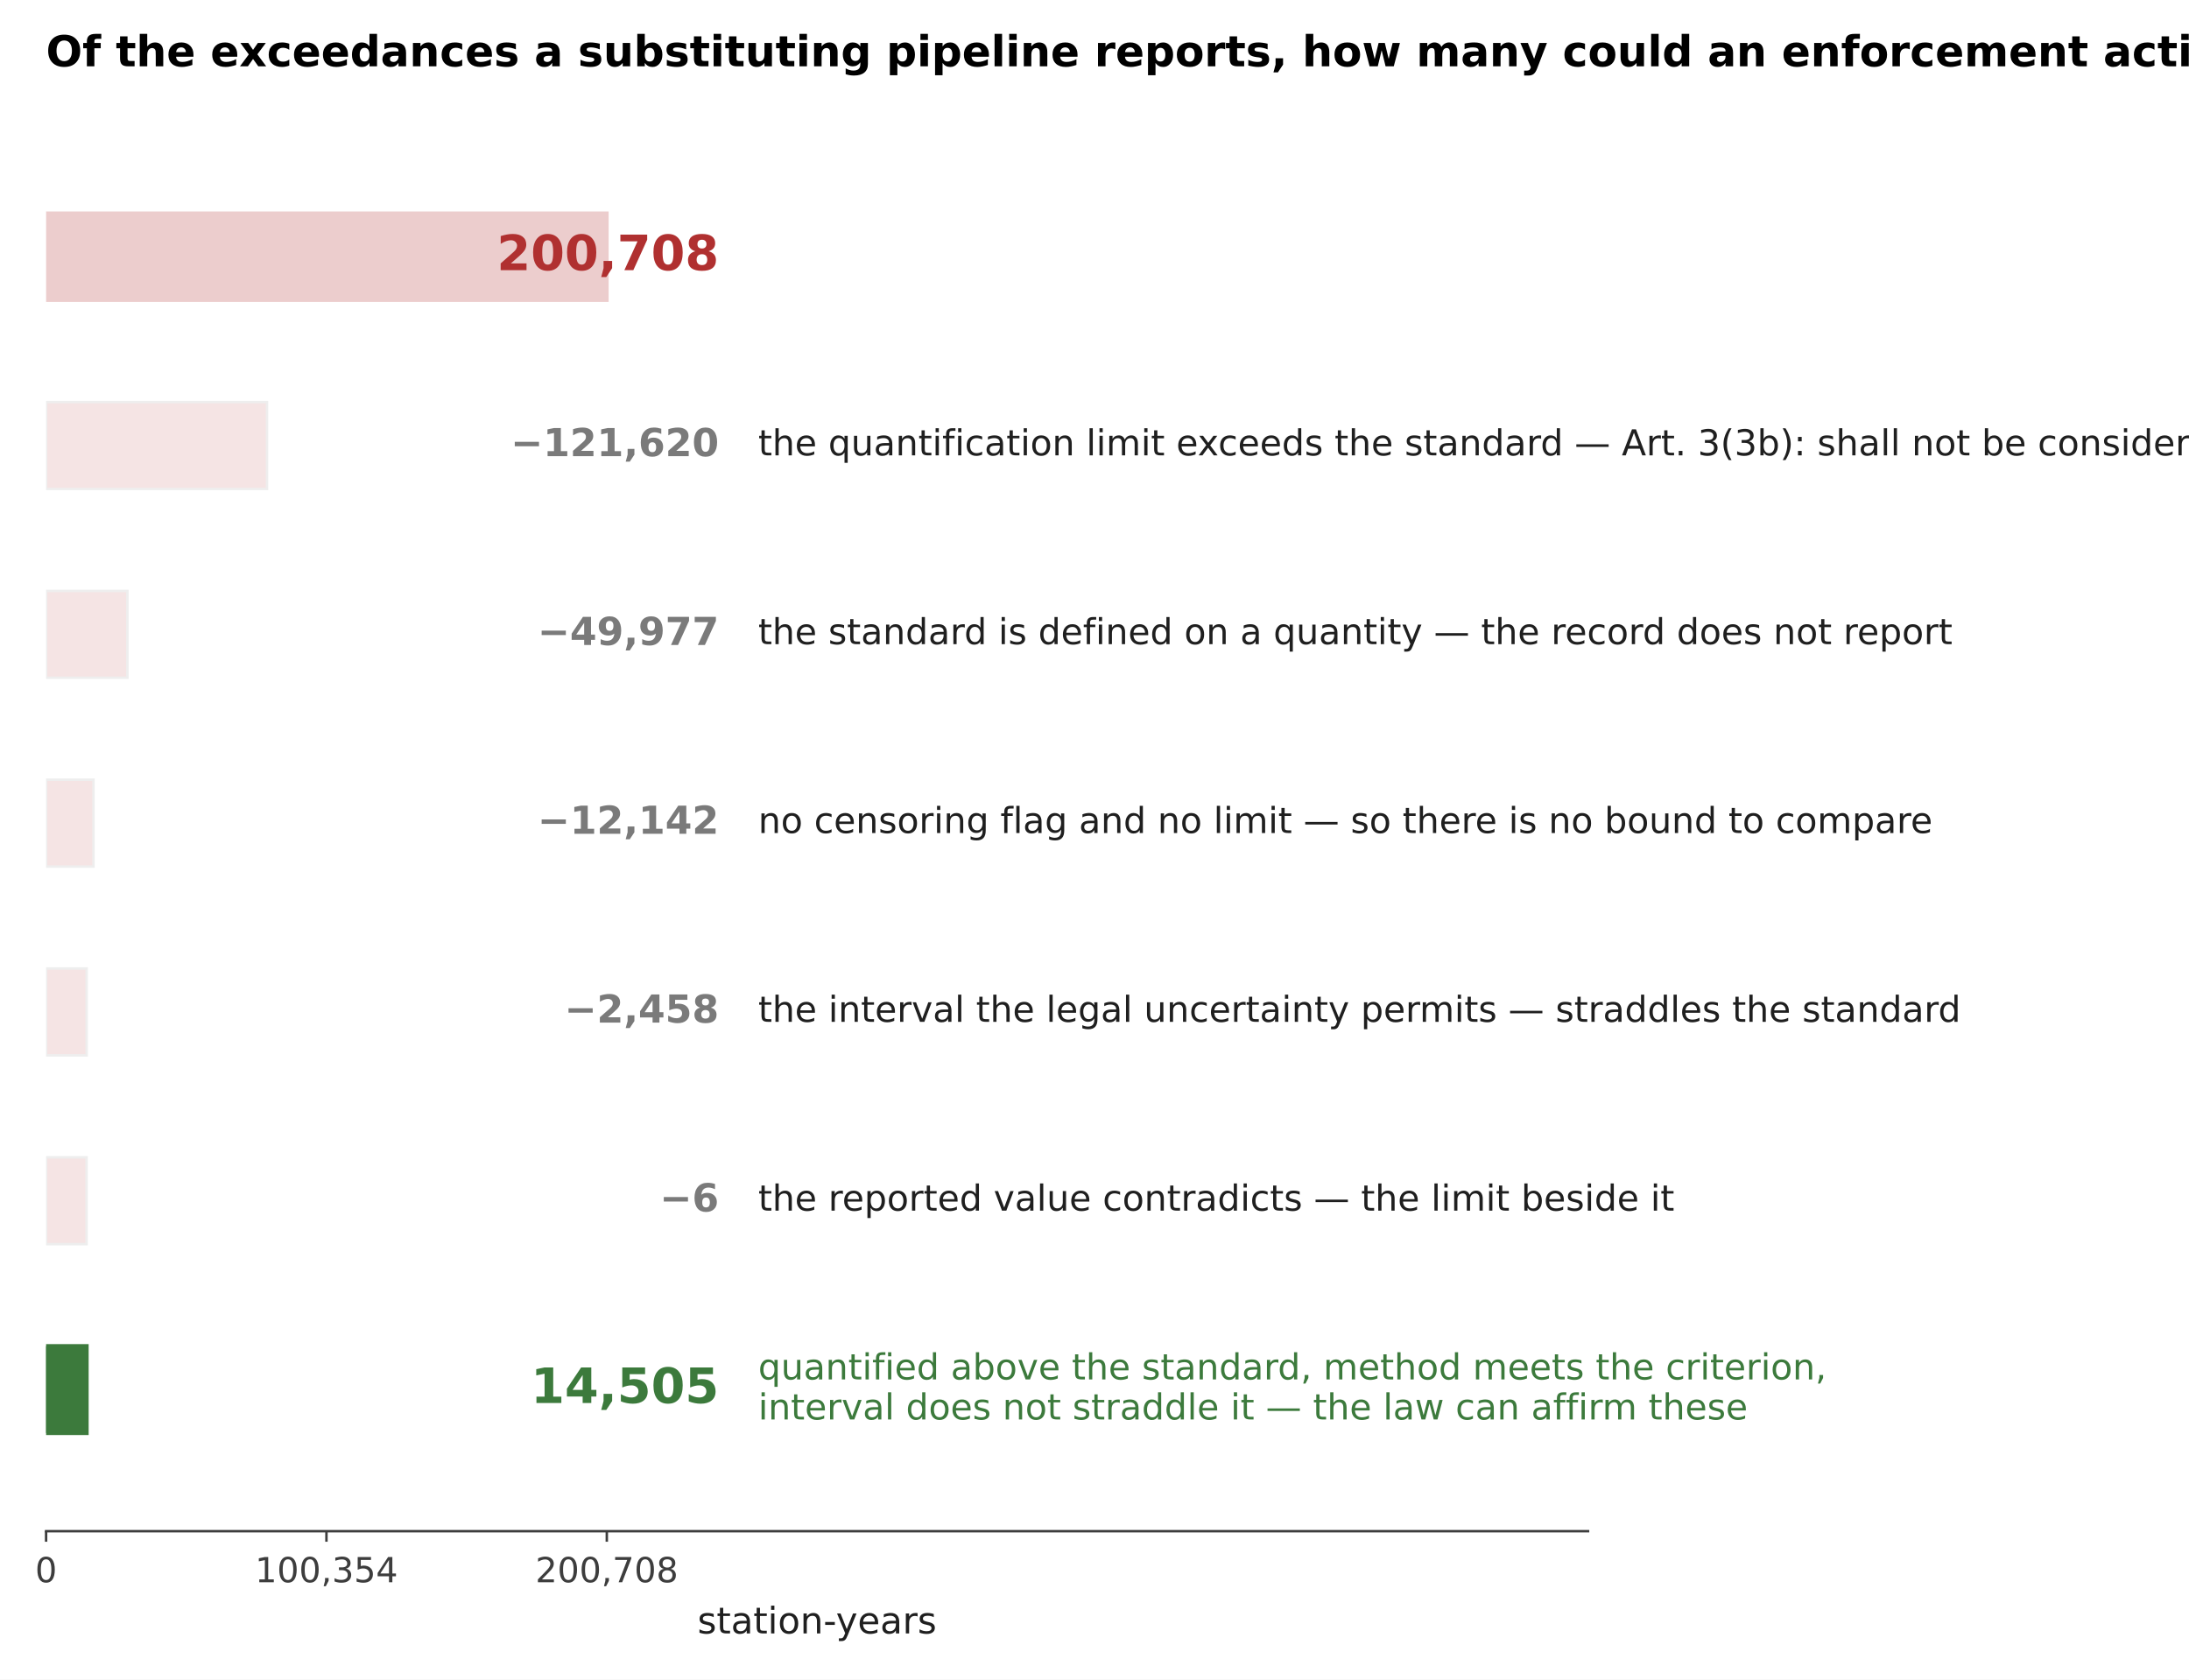
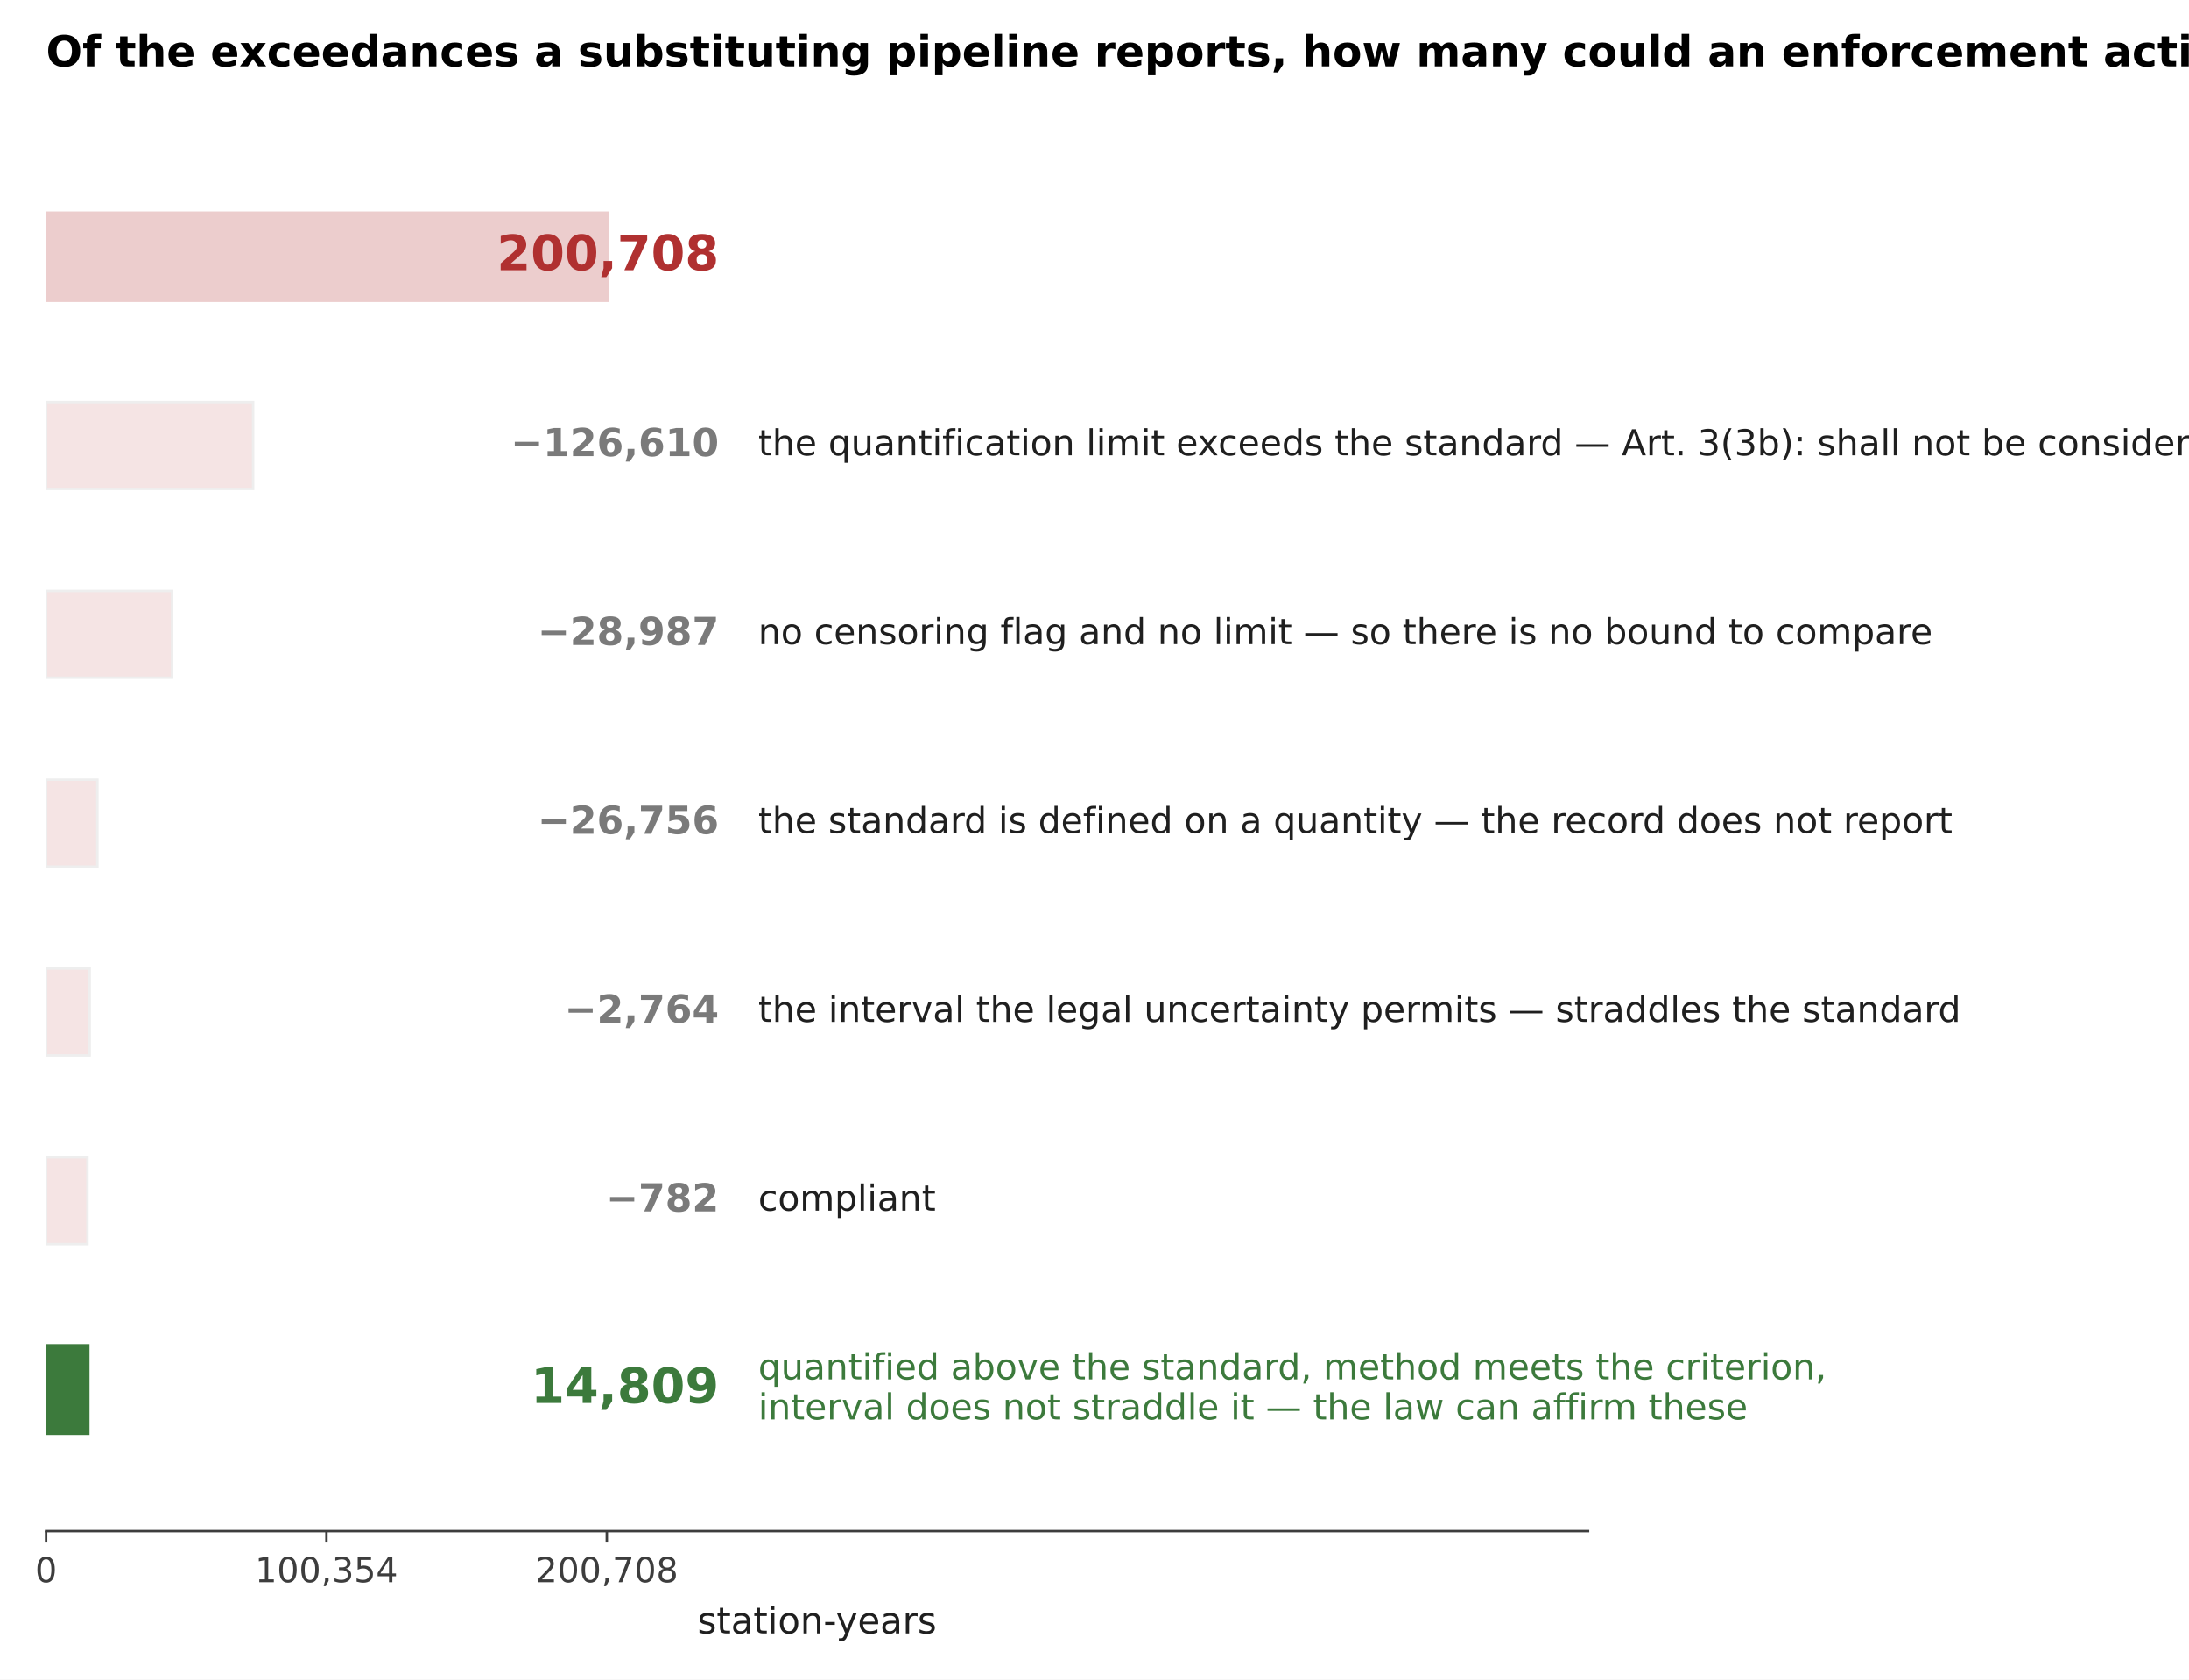
<svg xmlns="http://www.w3.org/2000/svg" xmlns:xlink="http://www.w3.org/1999/xlink" height="413.28pt" version="1.1" viewBox="0 0 538.56 413.28" width="538.56pt">
  <defs>
    <style type="text/css">*{stroke-linecap:butt;stroke-linejoin:round;}</style>
  </defs>
  <g id="figure_1">
    <g id="patch_1">
      <path d="M 0 413.28  L 538.56 413.28  L 538.56 0  L 0 0  z " style="fill:#ffffff;" />
    </g>
    <g id="axes_1">
      <g id="patch_2">
        <path d="M 11.34 376.78  L 390.708 376.78  L 390.708 28.32  L 11.34 28.32  z " style="fill:#ffffff;" />
      </g>
      <g id="patch_3">
-         <path clip-path="url(#p449413dc78)" d="M 11.34 73.852  L 149.292 73.852  L 149.292 52.48  L 11.34 52.48  z " style="fill:#b03030;opacity:0.24;stroke:#b03030;stroke-linejoin:miter;stroke-width:0.9;" />
+         <path clip-path="url(#pb3c9df1f19)" d="M 11.34 73.852  L 149.292 73.852  L 149.292 52.48  L 11.34 52.48  z " style="fill:#b03030;opacity:0.24;stroke:#b03030;stroke-linejoin:miter;stroke-width:0.9;" />
      </g>
      <g id="patch_4">
-         <path clip-path="url(#p449413dc78)" d="M 11.34 120.313  L 65.699 120.313  L 65.699 98.941  L 11.34 98.941  z " style="fill:#b03030;opacity:0.13;stroke:#7a7a7a;stroke-linejoin:miter;stroke-width:0.6;" />
+         <path clip-path="url(#pb3c9df1f19)" d="M 11.34 120.313  L 62.27 120.313  L 62.27 98.941  L 11.34 98.941  z " style="fill:#b03030;opacity:0.13;stroke:#7a7a7a;stroke-linejoin:miter;stroke-width:0.6;" />
      </g>
      <g id="patch_5">
-         <path clip-path="url(#p449413dc78)" d="M 11.34 166.775  L 31.349 166.775  L 31.349 145.403  L 11.34 145.403  z " style="fill:#b03030;opacity:0.13;stroke:#7a7a7a;stroke-linejoin:miter;stroke-width:0.6;" />
+         <path clip-path="url(#pb3c9df1f19)" d="M 11.34 166.775  L 42.346 166.775  L 42.346 145.403  L 11.34 145.403  z " style="fill:#b03030;opacity:0.13;stroke:#7a7a7a;stroke-linejoin:miter;stroke-width:0.6;" />
      </g>
      <g id="patch_6">
-         <path clip-path="url(#p449413dc78)" d="M 11.34 213.236  L 23.003 213.236  L 23.003 191.864  L 11.34 191.864  z " style="fill:#b03030;opacity:0.13;stroke:#7a7a7a;stroke-linejoin:miter;stroke-width:0.6;" />
+         <path clip-path="url(#pb3c9df1f19)" d="M 11.34 213.236  L 23.956 213.236  L 23.956 191.864  L 11.34 191.864  z " style="fill:#b03030;opacity:0.13;stroke:#7a7a7a;stroke-linejoin:miter;stroke-width:0.6;" />
      </g>
      <g id="patch_7">
-         <path clip-path="url(#p449413dc78)" d="M 11.34 259.697  L 21.314 259.697  L 21.314 238.325  L 11.34 238.325  z " style="fill:#b03030;opacity:0.13;stroke:#7a7a7a;stroke-linejoin:miter;stroke-width:0.6;" />
+         <path clip-path="url(#pb3c9df1f19)" d="M 11.34 259.697  L 22.056 259.697  L 22.056 238.325  L 11.34 238.325  z " style="fill:#b03030;opacity:0.13;stroke:#7a7a7a;stroke-linejoin:miter;stroke-width:0.6;" />
      </g>
      <g id="patch_8">
-         <path clip-path="url(#p449413dc78)" d="M 11.34 306.159  L 21.31 306.159  L 21.31 284.787  L 11.34 284.787  z " style="fill:#b03030;opacity:0.13;stroke:#7a7a7a;stroke-linejoin:miter;stroke-width:0.6;" />
+         <path clip-path="url(#pb3c9df1f19)" d="M 11.34 306.159  L 21.519 306.159  L 21.519 284.787  L 11.34 284.787  z " style="fill:#b03030;opacity:0.13;stroke:#7a7a7a;stroke-linejoin:miter;stroke-width:0.6;" />
      </g>
      <g id="patch_9">
-         <path clip-path="url(#p449413dc78)" d="M 11.34 352.62  L 21.31 352.62  L 21.31 331.248  L 11.34 331.248  z " style="fill:#3c7a3c;stroke:#3c7a3c;stroke-linejoin:miter;" />
+         <path clip-path="url(#pb3c9df1f19)" d="M 11.34 352.62  L 21.519 352.62  L 21.519 331.248  L 11.34 331.248  z " style="fill:#3c7a3c;stroke:#3c7a3c;stroke-linejoin:miter;" />
      </g>
      <g id="matplotlib.axis_1">
        <g id="xtick_1">
          <g id="line2d_1">
            <defs>
-               <path d="M 0 0  L 0 2.6  " id="m395328734e" style="stroke:#3d3d3d;stroke-width:0.6;" />
+               <path d="M 0 0  L 0 2.6  " id="me377b60fa9" style="stroke:#3d3d3d;stroke-width:0.6;" />
            </defs>
            <g>
-               <use style="fill:#3d3d3d;stroke:#3d3d3d;stroke-width:0.6;" x="11.34" xlink:href="#m395328734e" y="376.78" />
+               <use style="fill:#3d3d3d;stroke:#3d3d3d;stroke-width:0.6;" x="11.34" xlink:href="#me377b60fa9" y="376.78" />
            </g>
          </g>
          <g id="text_1">
            <text style="fill:#3d3d3d;font-family:DejaVu Sans;font-size:8.5px;font-stretch:normal;font-style:normal;font-weight:normal;text-anchor:middle;" transform="rotate(-0, 11.34, 389.3387)" x="11.34" y="389.339">0</text>
          </g>
        </g>
        <g id="xtick_2">
          <g id="line2d_2">
            <g>
-               <use style="fill:#3d3d3d;stroke:#3d3d3d;stroke-width:0.6;" x="80.316" xlink:href="#m395328734e" y="376.78" />
+               <use style="fill:#3d3d3d;stroke:#3d3d3d;stroke-width:0.6;" x="80.316" xlink:href="#me377b60fa9" y="376.78" />
            </g>
          </g>
          <g id="text_2">
            <text style="fill:#3d3d3d;font-family:DejaVu Sans;font-size:8.5px;font-stretch:normal;font-style:normal;font-weight:normal;text-anchor:middle;" transform="rotate(-0, 80.31609, 389.3387)" x="80.316" y="389.339">100,354</text>
          </g>
        </g>
        <g id="xtick_3">
          <g id="line2d_3">
            <g>
-               <use style="fill:#3d3d3d;stroke:#3d3d3d;stroke-width:0.6;" x="149.292" xlink:href="#m395328734e" y="376.78" />
+               <use style="fill:#3d3d3d;stroke:#3d3d3d;stroke-width:0.6;" x="149.292" xlink:href="#me377b60fa9" y="376.78" />
            </g>
          </g>
          <g id="text_3">
            <text style="fill:#3d3d3d;font-family:DejaVu Sans;font-size:8.5px;font-stretch:normal;font-style:normal;font-weight:normal;text-anchor:middle;" transform="rotate(-0, 149.2922, 389.3387)" x="149.292" y="389.339">200,708</text>
          </g>
        </g>
        <g id="text_4">
          <text style="fill:#1f1f1f;font-family:DejaVu Sans;font-size:9px;font-stretch:normal;font-style:normal;font-weight:normal;text-anchor:middle;" transform="rotate(-0, 201.0242, 401.945)" x="201.024" y="401.945">station-years</text>
        </g>
      </g>
      <g id="matplotlib.axis_2" />
      <g id="patch_10">
        <path d="M 11.34 376.78  L 390.708 376.78  " style="fill:none;stroke:#3d3d3d;stroke-linecap:square;stroke-linejoin:miter;stroke-width:0.6;" />
      </g>
      <g id="text_5">
        <text style="fill:#b03030;font-family:DejaVu Sans;font-size:12px;font-stretch:normal;font-style:normal;font-weight:bold;text-anchor:end;" transform="rotate(-0, 176.8826, 66.47725)" x="176.883" y="66.477">200,708</text>
      </g>
      <g id="text_6">
-         <text style="fill:#7a7a7a;font-family:DejaVu Sans;font-size:9.5px;font-stretch:normal;font-style:normal;font-weight:bold;text-anchor:end;" transform="rotate(-0, 176.8826, 112.2487)" x="176.883" y="112.249">−121,620</text>
+         <text style="fill:#7a7a7a;font-family:DejaVu Sans;font-size:9.5px;font-stretch:normal;font-style:normal;font-weight:bold;text-anchor:end;" transform="rotate(-0, 176.8826, 112.2487)" x="176.883" y="112.249">−126,610</text>
      </g>
      <g id="text_7">
        <text style="fill:#1f1f1f;font-family:DejaVu Sans;font-size:8.8px;font-stretch:normal;font-style:normal;font-weight:normal;text-anchor:start;" transform="rotate(-0, 186.5393, 112.0556)" x="186.539" y="112.056">the quantification limit exceeds the standard — Art. 3(3b): shall not be considered</text>
      </g>
      <g id="text_8">
-         <text style="fill:#7a7a7a;font-family:DejaVu Sans;font-size:9.5px;font-stretch:normal;font-style:normal;font-weight:bold;text-anchor:end;" transform="rotate(-0, 176.8826, 158.7101)" x="176.883" y="158.71">−49,977</text>
+         <text style="fill:#7a7a7a;font-family:DejaVu Sans;font-size:9.5px;font-stretch:normal;font-style:normal;font-weight:bold;text-anchor:end;" transform="rotate(-0, 176.8826, 158.7101)" x="176.883" y="158.71">−28,987</text>
      </g>
      <g id="text_9">
-         <text style="fill:#1f1f1f;font-family:DejaVu Sans;font-size:8.8px;font-stretch:normal;font-style:normal;font-weight:normal;text-anchor:start;" transform="rotate(-0, 186.5393, 158.5169)" x="186.539" y="158.517">the standard is defined on a quantity — the record does not report</text>
+         <text style="fill:#1f1f1f;font-family:DejaVu Sans;font-size:8.8px;font-stretch:normal;font-style:normal;font-weight:normal;text-anchor:start;" transform="rotate(-0, 186.5393, 158.5169)" x="186.539" y="158.517">no censoring flag and no limit — so there is no bound to compare</text>
      </g>
      <g id="text_10">
-         <text style="fill:#7a7a7a;font-family:DejaVu Sans;font-size:9.5px;font-stretch:normal;font-style:normal;font-weight:bold;text-anchor:end;" transform="rotate(-0, 176.8826, 205.1714)" x="176.883" y="205.171">−12,142</text>
+         <text style="fill:#7a7a7a;font-family:DejaVu Sans;font-size:9.5px;font-stretch:normal;font-style:normal;font-weight:bold;text-anchor:end;" transform="rotate(-0, 176.8826, 205.1714)" x="176.883" y="205.171">−26,756</text>
      </g>
      <g id="text_11">
-         <text style="fill:#1f1f1f;font-family:DejaVu Sans;font-size:8.8px;font-stretch:normal;font-style:normal;font-weight:normal;text-anchor:start;" transform="rotate(-0, 186.5393, 204.9783)" x="186.539" y="204.978">no censoring flag and no limit — so there is no bound to compare</text>
+         <text style="fill:#1f1f1f;font-family:DejaVu Sans;font-size:8.8px;font-stretch:normal;font-style:normal;font-weight:normal;text-anchor:start;" transform="rotate(-0, 186.5393, 204.9783)" x="186.539" y="204.978">the standard is defined on a quantity — the record does not report</text>
      </g>
      <g id="text_12">
-         <text style="fill:#7a7a7a;font-family:DejaVu Sans;font-size:9.5px;font-stretch:normal;font-style:normal;font-weight:bold;text-anchor:end;" transform="rotate(-0, 176.8826, 251.6327)" x="176.883" y="251.633">−2,458</text>
+         <text style="fill:#7a7a7a;font-family:DejaVu Sans;font-size:9.5px;font-stretch:normal;font-style:normal;font-weight:bold;text-anchor:end;" transform="rotate(-0, 176.8826, 251.6327)" x="176.883" y="251.633">−2,764</text>
      </g>
      <g id="text_13">
        <text style="fill:#1f1f1f;font-family:DejaVu Sans;font-size:8.8px;font-stretch:normal;font-style:normal;font-weight:normal;text-anchor:start;" transform="rotate(-0, 186.5393, 251.4396)" x="186.539" y="251.44">the interval the legal uncertainty permits — straddles the standard</text>
      </g>
      <g id="text_14">
-         <text style="fill:#7a7a7a;font-family:DejaVu Sans;font-size:9.5px;font-stretch:normal;font-style:normal;font-weight:bold;text-anchor:end;" transform="rotate(-0, 176.8826, 298.0941)" x="176.883" y="298.094">−6</text>
+         <text style="fill:#7a7a7a;font-family:DejaVu Sans;font-size:9.5px;font-stretch:normal;font-style:normal;font-weight:bold;text-anchor:end;" transform="rotate(-0, 176.8826, 298.0941)" x="176.883" y="298.094">−782</text>
      </g>
      <g id="text_15">
-         <text style="fill:#1f1f1f;font-family:DejaVu Sans;font-size:8.8px;font-stretch:normal;font-style:normal;font-weight:normal;text-anchor:start;" transform="rotate(-0, 186.5393, 297.9009)" x="186.539" y="297.901">the reported value contradicts — the limit beside it</text>
+         <text style="fill:#1f1f1f;font-family:DejaVu Sans;font-size:8.8px;font-stretch:normal;font-style:normal;font-weight:normal;text-anchor:start;" transform="rotate(-0, 186.5393, 297.9009)" x="186.539" y="297.901">compliant</text>
      </g>
      <g id="text_16">
-         <text style="fill:#3c7a3c;font-family:DejaVu Sans;font-size:12px;font-stretch:normal;font-style:normal;font-weight:bold;text-anchor:end;" transform="rotate(-0, 176.8826, 345.2452)" x="176.883" y="345.245">14,505</text>
+         <text style="fill:#3c7a3c;font-family:DejaVu Sans;font-size:12px;font-stretch:normal;font-style:normal;font-weight:bold;text-anchor:end;" transform="rotate(-0, 176.8826, 345.2452)" x="176.883" y="345.245">14,809</text>
      </g>
      <g id="text_17">
        <text style="fill:#3c7a3c;font-family:DejaVu Sans;font-size:8.8px;font-stretch:normal;font-style:normal;font-weight:normal;" transform="translate(186.5393 339.4352)">quantified above the standard, method meets the criterion,</text>
        <text style="fill:#3c7a3c;font-family:DejaVu Sans;font-size:8.8px;font-stretch:normal;font-style:normal;font-weight:normal;" transform="translate(186.5393 349.2893)">interval does not straddle it — the law can affirm these</text>
      </g>
      <g id="text_18">
        <text style="font-family:DejaVu Sans;font-size:10.5px;font-stretch:normal;font-style:normal;font-weight:bold;text-anchor:start;" transform="rotate(-0, 11.34, 16.32)" x="11.34" y="16.32">Of the exceedances a substituting pipeline reports, how many could an enforcement action defend?</text>
      </g>
    </g>
  </g>
  <defs>
-     <clipPath id="p449413dc78">
+     <clipPath id="pb3c9df1f19">
      <rect height="348.46" width="379.368" x="11.34" y="28.32" />
    </clipPath>
  </defs>
</svg>
